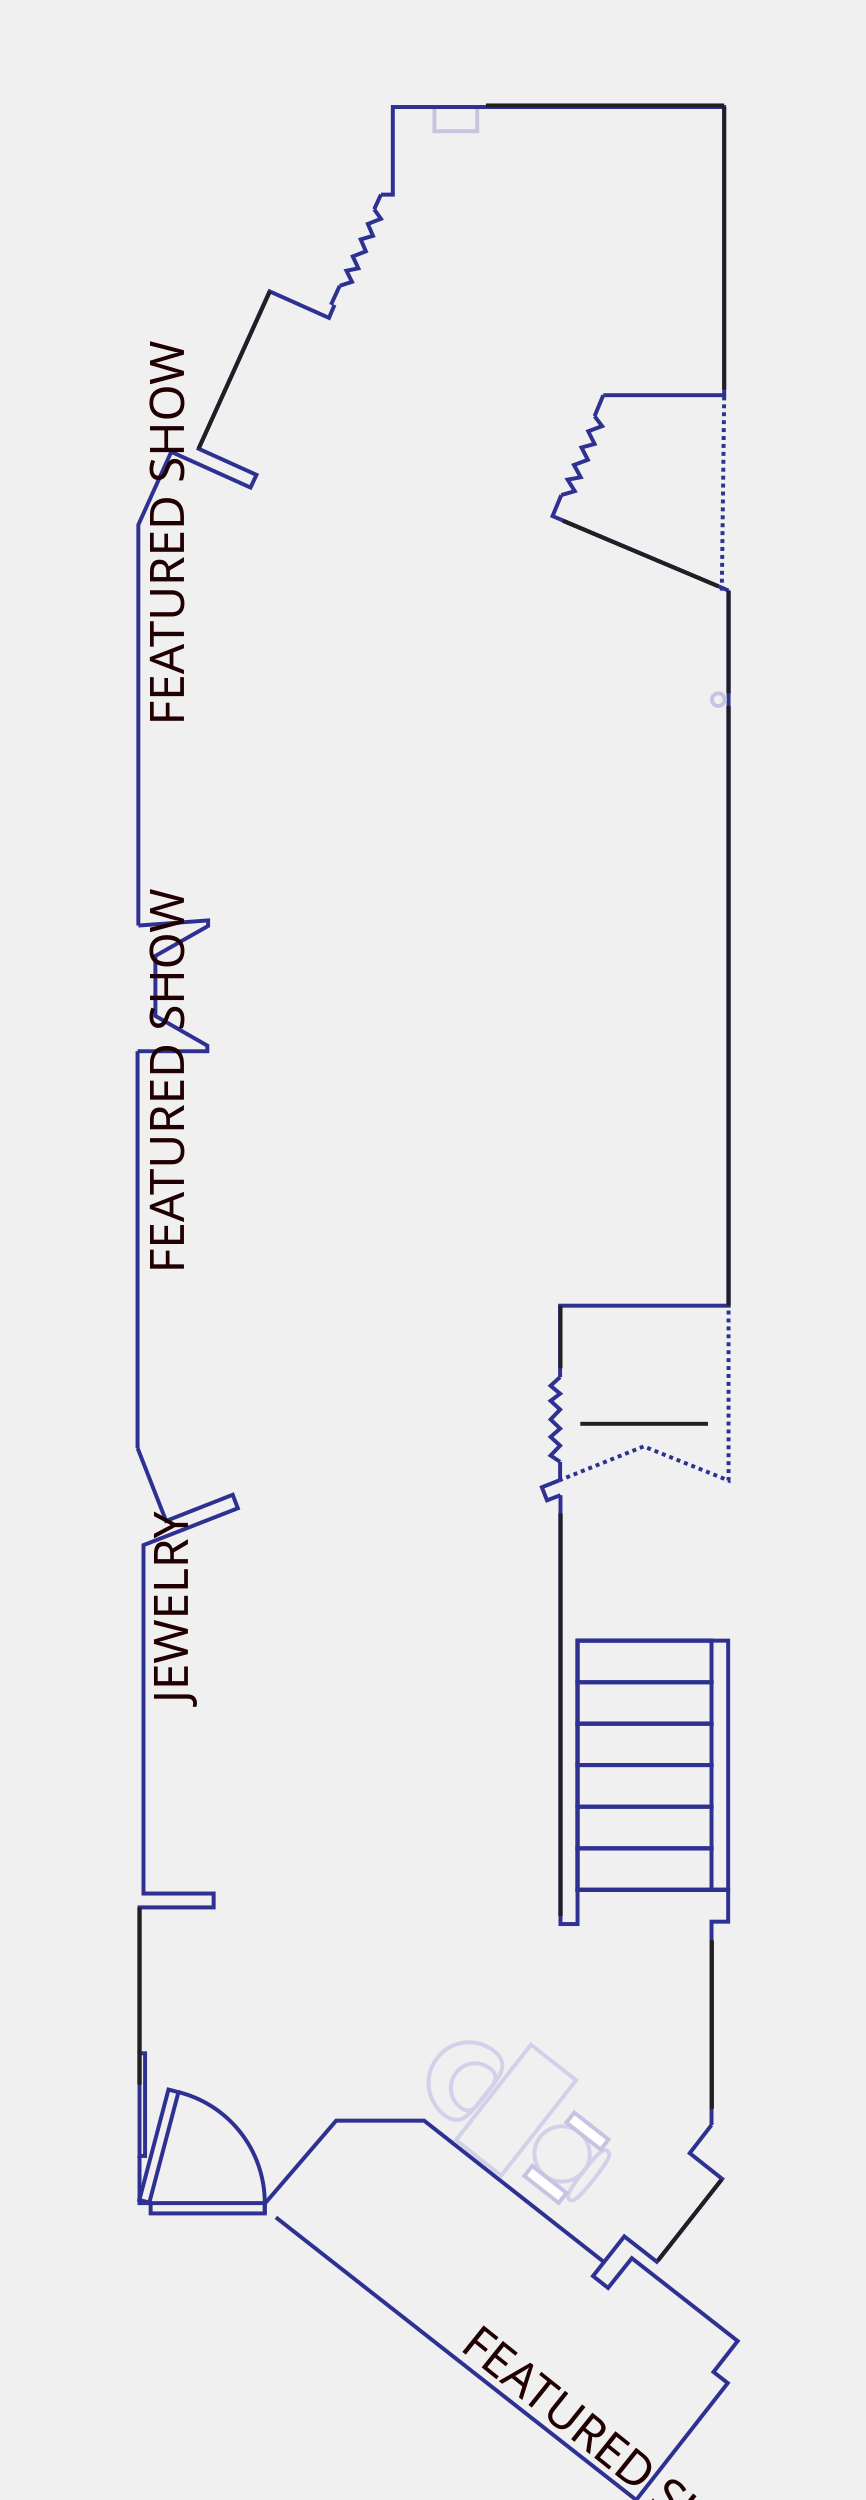
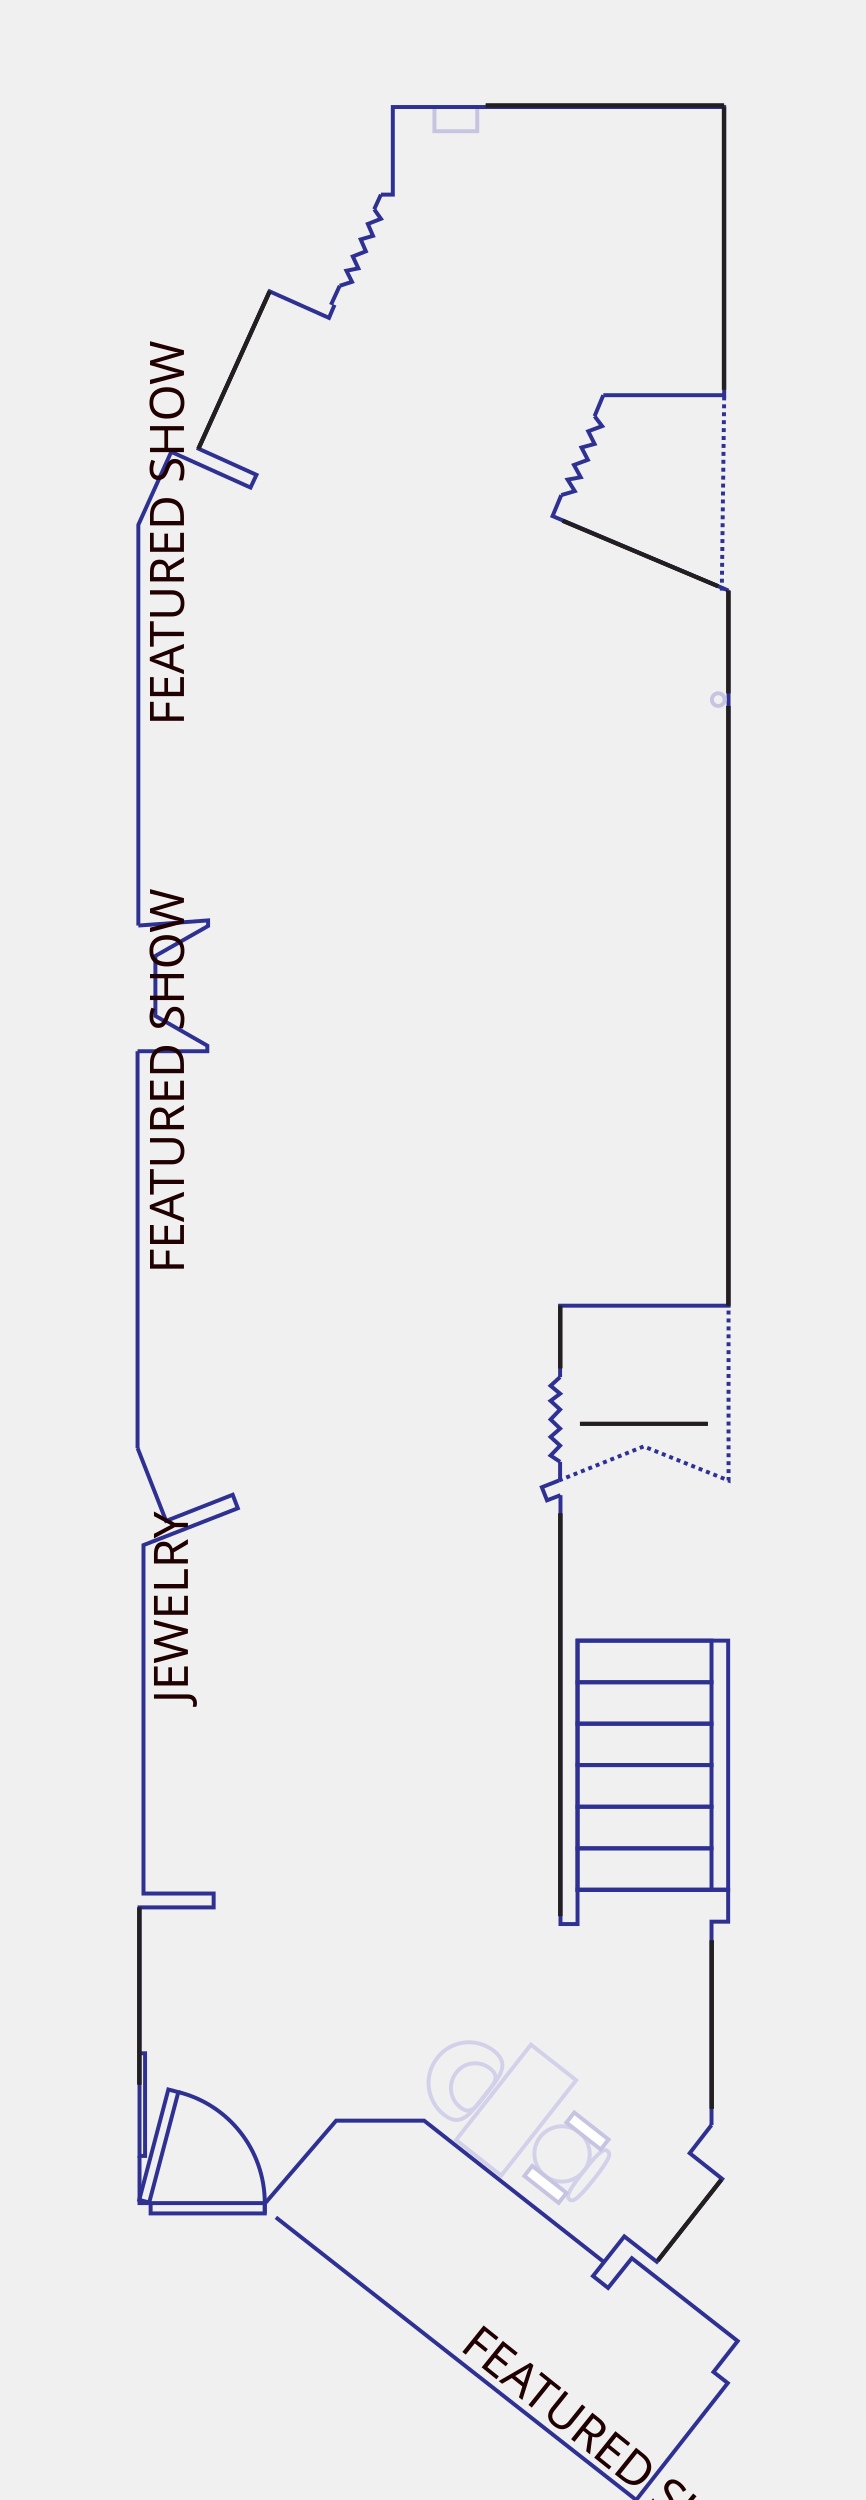
<svg xmlns="http://www.w3.org/2000/svg" version="1.1" id="Layer_1" x="0px" y="0px" viewBox="0 0 218.4 630.7" style="enable-background:new 0 0 218.4 630.7;" xml:space="preserve">
  <style type="text/css">
	.st0{fill:none;stroke:#2E3192;stroke-miterlimit:10;}
	.st1{fill:none;stroke:#C7C4E2;stroke-miterlimit:10;}
	.st2{fill:none;stroke:#2E3192;stroke-width:1;stroke-miterlimit:9.995;}
	.st3{fill:none;stroke:#2E3192;stroke-miterlimit:10;stroke-dasharray:1,1;}
	.st4{fill:none;stroke:#D3D1E9;stroke-width:1;stroke-miterlimit:10;}
	.st5{fill:none;stroke:#D3D1E9;stroke-miterlimit:10;}
- 	.st6{fill:#FFFFFF;stroke:#C7C4E2;stroke-width:1;stroke-miterlimit:10.006;}
- 	.st7{fill:#FFFFFF;stroke:#C7C4E2;stroke-width:1;stroke-miterlimit:9.998;}
+ 	.st6{fill:#FFFFFF;stroke:#C7C4E2;stroke-width:1;stroke-miterlimit:10.007;}
+ 	.st7{fill:#FFFFFF;stroke:#C7C4E2;stroke-width:1;stroke-miterlimit:9.997;}
	.st8{fill:#200000;}
	.st9{font-family:'MyriadPro-Bold';}
	.st10{font-size:12px;}
	.st11{font-size:11.998px;}
	.st12{fill:none;stroke:#231F20;stroke-miterlimit:10;}
</style>
  <g id="Upstairs_Base">
    <polyline class="st0" points="141.3,368.8 138.9,367.2 141.3,364.7 138.9,362.5 141.3,360.4 138.9,358.1 141.3,355.6 138.9,353.4    141.3,351.6 138.9,349.6 141.3,347.4  " />
    <polyline class="st0" points="150,105 151.9,107.5 148.4,108.8 150,112 146.7,112.9 148.3,116 144.8,117.3 146.5,120.4 143.2,121    145,123.9 141.6,124.9  " />
    <line class="st0" x1="150" y1="105" x2="152.2" y2="99.7" />
    <polyline class="st0" points="183.8,149 139.4,130.2 141.6,124.9  " />
    <g>
      <polyline class="st0" points="94.4,52.8 96.1,55.2 92.8,56.5 94.1,59.5 91,60.4 92.3,63.4 89,64.7 90.4,67.7 87.4,68.3 88.8,71.1     85.7,72.1   " />
      <line class="st0" x1="83.5" y1="76.9" x2="85.7" y2="72.1" />
    </g>
    <line class="st0" x1="34.7" y1="265.2" x2="34.7" y2="365.3" />
    <polyline class="st0" points="34.9,233.5 52.5,232.2 52.5,233.6 39.3,241.1 39.2,241.2 39.2,256.3 52.3,263.8 52.3,265.2    34.7,265.2  " />
    <polyline class="st0" points="34.9,233.5 34.9,132.4 43.2,114 63.2,123 64.7,119.8 50.1,113.2 68,73.5 83,80.2 84.4,76.9  " />
    <polyline class="st0" points="35.2,518 35.2,481.2 53.9,481.2 53.9,477.7 36.2,477.7 36.2,389.8 36.2,389.8 60,380.5 58.7,377.1    41.9,383.7 34.7,365.3  " />
    <rect x="35.2" y="518" class="st0" width="1.4" height="25.9" />
    <polyline class="st0" points="38,555.8 35.2,555.8 35.2,543.9  " />
    <line class="st0" x1="141.3" y1="373.5" x2="141.3" y2="368.8" />
    <polyline class="st0" points="141.4,377.2 138,378.5 136.7,375.2 141,373.5  " />
    <line class="st0" x1="66.8" y1="555.9" x2="66.8" y2="558.4" />
    <rect x="145.7" y="413.9" class="st0" width="38" height="62.9" />
    <rect x="145.7" y="466.3" class="st0" width="33.8" height="10.5" />
    <rect x="145.7" y="455.8" class="st0" width="33.8" height="10.5" />
    <rect x="145.7" y="445.3" class="st0" width="33.8" height="10.5" />
    <rect x="145.7" y="434.8" class="st0" width="33.8" height="10.5" />
    <rect x="145.7" y="424.4" class="st0" width="33.8" height="10.5" />
    <rect x="145.7" y="413.9" class="st0" width="33.8" height="10.5" />
    <rect x="109.6" y="27" class="st1" width="10.8" height="6.1" />
    <g>
-       <rect x="25.7" y="540.1" transform="matrix(0.255 -0.9669 0.9669 0.255 -493.6168 442.1257)" class="st2" width="28.8" height="2.6" />
+       <rect x="25.7" y="540.1" transform="matrix(0.255 -0.9669 0.9669 0.255 -493.6447 442.1079)" class="st2" width="28.8" height="2.6" />
      <rect x="38" y="555.8" class="st0" width="28.8" height="2.6" />
      <path class="st0" d="M45,527.8c12.5,3.1,21.8,14.4,21.8,28" />
    </g>
    <line class="st0" x1="96.1" y1="49.1" x2="94.4" y2="52.8" />
    <polyline class="st0" points="183.8,149 183.8,329.4 141.3,329.4 141.3,347.4  " />
    <line class="st3" x1="182.1" y1="149" x2="182.7" y2="99.7" />
    <polyline class="st3" points="141,373.5 162.4,364.9 183.8,373.5 183.8,329.4  " />
    <path class="st3" d="M67.9,67.6" />
    <circle class="st1" cx="181.2" cy="176.5" r="1.6" />
    <polyline class="st0" points="141.4,377.2 141.4,485.4 145.7,485.4 145.7,476.7 179.5,476.7  " />
    <polyline class="st0" points="179.5,536.1 174,543.2 182.2,549.7 165.7,570.6 157.5,564.2 149.6,574.2 153.4,577.2 159.4,569.7    186.1,590.6 180,598.4 183.6,601.2 160.5,630.7 69.6,559.4  " />
    <polyline class="st0" points="152.4,570.7 107,535 84.8,535 67,555.7  " />
    <polyline class="st0" points="152.2,99.7 182.7,99.7 182.7,27 120.4,27 109.6,27 99.1,27 99.1,49.1 96.1,49.1  " />
    <polyline class="st0" points="179.5,476.7 183.7,476.7 183.7,484.8 179.5,484.8 179.5,536.1  " />
-     <rect x="114.9" y="525.1" transform="matrix(0.6181 -0.7861 0.7861 0.6181 -368.7664 305.6558)" class="st4" width="30.6" height="14.5" />
+     <rect x="114.9" y="525.1" transform="matrix(0.6181 -0.7861 0.7861 0.6181 -368.7612 305.6477)" class="st4" width="30.6" height="14.5" />
    <g>
      <path class="st5" d="M124.6,517.4c4.4,3.5,1.2,6.8-2.3,11.2s-5.9,8.4-10.3,4.9s-5.2-9.9-1.7-14.3    C113.7,514.7,120.1,513.9,124.6,517.4z" />
      <path class="st5" d="M123.7,521.9c2.7,2.1,0.7,4.1-1.4,6.8s-3.6,5.1-6.2,2.9c-2.7-2.1-3.1-6-1-8.7    C117.1,520.2,121,519.7,123.7,521.9z" />
    </g>
    <g>
      <path class="st5" d="M146.1,537.9c3,2.4,3.6,6.8,1.2,9.8c-2.4,3-6.8,3.6-9.8,1.2c-3-2.4-3.6-6.8-1.2-9.8    C138.6,536.1,143,535.5,146.1,537.9z" />
      <path class="st5" d="M153.3,542.7c0.7,0.6,1,1.4-3.5,7.1c-4.5,5.7-5.4,5.6-6.1,5.1c-0.7-0.6-1-1.4,3.5-7.1    C151.7,542,152.6,542.1,153.3,542.7z" />
-       <rect x="146.6" y="532.1" transform="matrix(0.6183 -0.786 0.786 0.6183 -365.9832 321.7046)" class="st6" width="3.2" height="11" />
-       <rect x="136" y="545.6" transform="matrix(0.6182 -0.786 0.786 0.6182 -380.6321 318.5511)" class="st7" width="3.2" height="11" />
+       <rect x="146.6" y="532.1" transform="matrix(0.6183 -0.786 0.786 0.6183 -365.9751 321.7055)" class="st6" width="3.2" height="11" />
+       <rect x="136" y="545.6" transform="matrix(0.6182 -0.786 0.786 0.6182 -380.6288 318.5525)" class="st7" width="3.2" height="11" />
    </g>
    <g id="featured-show-jl">
      <text transform="matrix(0 -1 1 0 46.4052 183)" class="st8 st9 st10">FEATURED SHOW</text>
    </g>
    <g id="featured-show-jl_1_">
      <text transform="matrix(0 -1 1 0 46.4052 321.2188)" class="st8 st9 st10">FEATURED SHOW</text>
    </g>
    <g id="featured-show-jl_2_">
      <text transform="matrix(0.78 0.6257 -0.6257 0.78 115.749 592.621)" class="st8 st9 st11">FEATURED SHOW</text>
    </g>
    <g id="jewelry-jl">
      <text transform="matrix(0 -1 1 0 47.4059 429.6504)" class="st8 st9 st10">JEWELRY</text>
    </g>
  </g>
-   <g id="template-0">
+   <g id="template-00">
    <line class="st12" x1="50.1" y1="113.2" x2="68.1" y2="73.5" />
    <line class="st12" x1="122.6" y1="26.6" x2="182.7" y2="26.6" />
    <line class="st12" x1="182.7" y1="27" x2="182.7" y2="98.3" />
    <line class="st12" x1="142" y1="131.4" x2="181.2" y2="147.9" />
    <line class="st12" x1="183.8" y1="149" x2="183.8" y2="174.9" />
    <line class="st12" x1="183.8" y1="178.1" x2="183.8" y2="329.4" />
    <line class="st12" x1="141.4" y1="329.4" x2="141.4" y2="345.2" />
    <line class="st12" x1="141.4" y1="381.8" x2="141.4" y2="483.4" />
-     <line class="st12" x1="35.2" y1="525.9" x2="35.2" y2="481.2" />
-     <line class="st12" x1="182" y1="549.9" x2="166" y2="570.3" />
-     <line class="st12" x1="179.6" y1="489.5" x2="179.6" y2="532" />
+     <line id="ccw" class="st12" x1="35.2" y1="525.9" x2="35.2" y2="481.2" />
+     <line id="ccw_2_" class="st12" x1="182" y1="549.9" x2="166" y2="570.3" />
+     <line id="ccw_1_" class="st12" x1="179.6" y1="489.5" x2="179.6" y2="532" />
    <line class="st12" x1="146.4" y1="359.2" x2="178.6" y2="359.2" />
  </g>
+   <g id="template-01">
+     <line class="st12" x1="122.5" y1="26.6" x2="182.6" y2="26.6" />
+     <line class="st12" x1="182.6" y1="27" x2="182.6" y2="98.3" />
+     <line class="st12" x1="50" y1="113.2" x2="68" y2="73.5" />
+     <line class="st12" x1="141.9" y1="131.4" x2="181.1" y2="147.9" />
+     <line class="st12" x1="183.7" y1="149" x2="183.7" y2="174.9" />
+     <line class="st12" x1="183.7" y1="178.1" x2="183.7" y2="329.4" />
+     <line class="st12" x1="141.3" y1="329.4" x2="141.3" y2="345.2" />
+     <line class="st12" x1="141.3" y1="381.8" x2="141.3" y2="483.4" />
+     <line id="ccw_5_" class="st12" x1="35.1" y1="525.9" x2="35.1" y2="481.2" />
+     <line id="ccw_4_" class="st12" x1="181.9" y1="549.9" x2="165.9" y2="570.3" />
+     <line id="ccw_3_" class="st12" x1="179.5" y1="489.5" x2="179.5" y2="532" />
+     <line class="st12" x1="146.3" y1="359.2" x2="178.5" y2="359.2" />
+   </g>
</svg>
